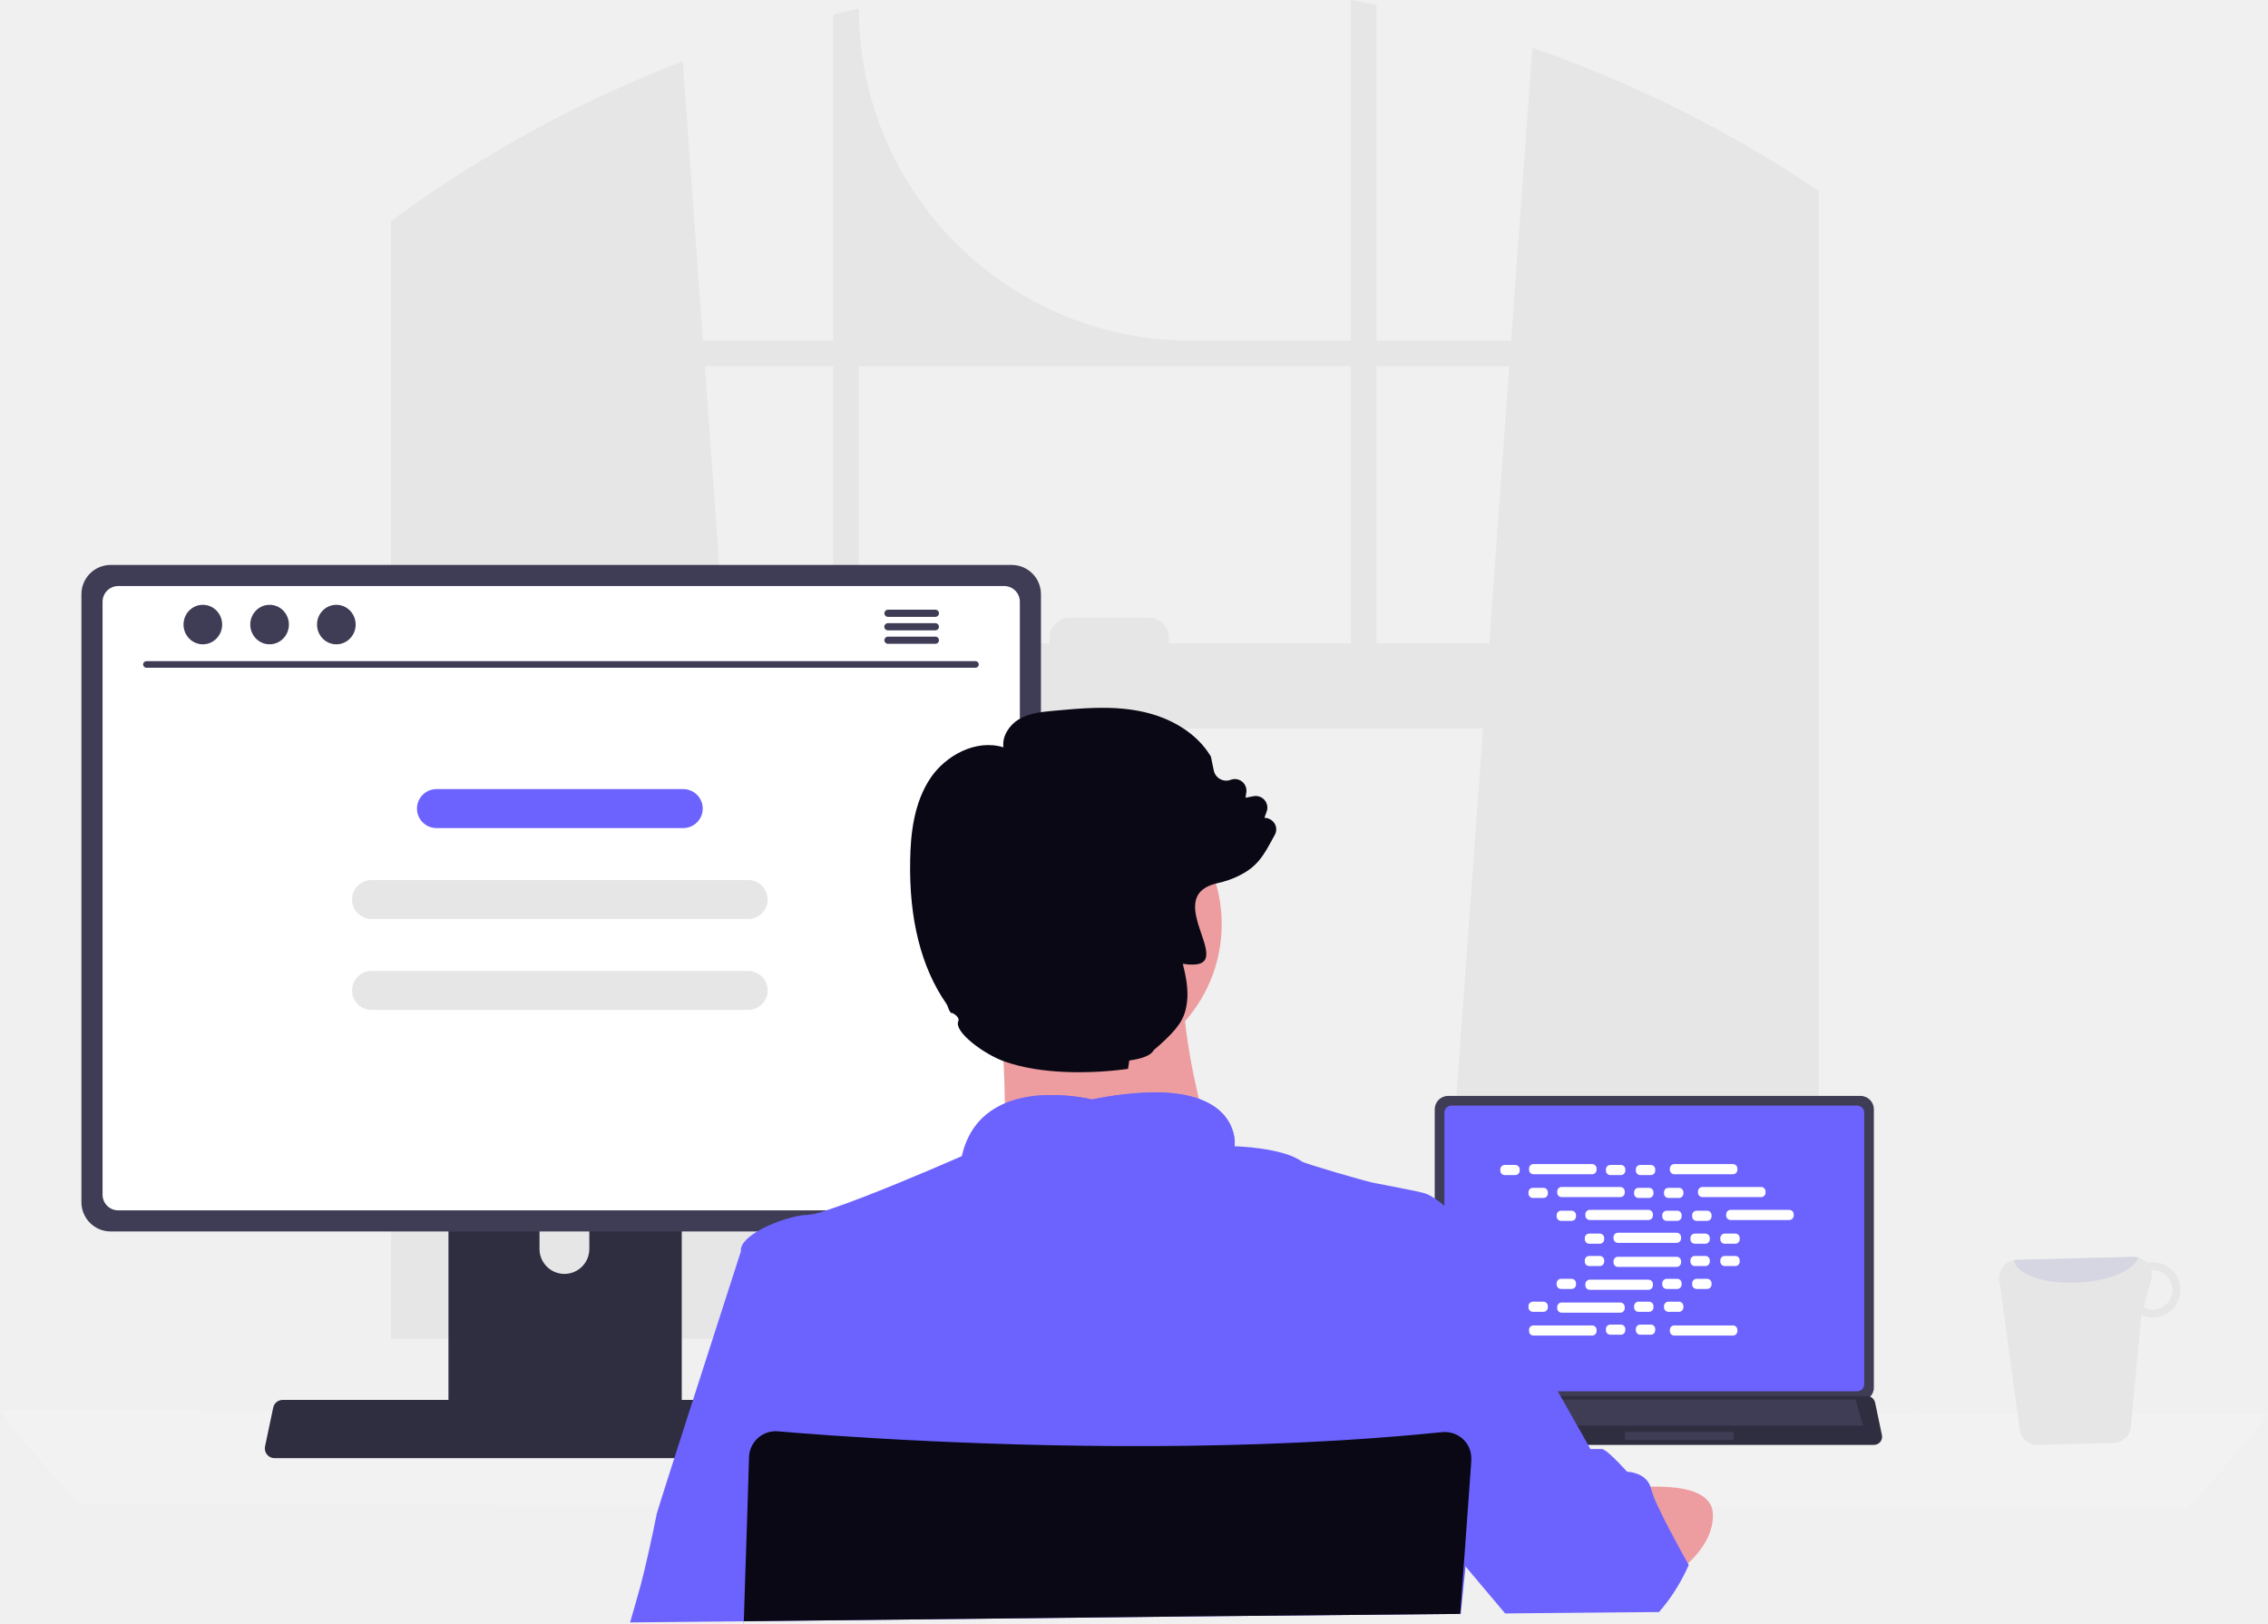
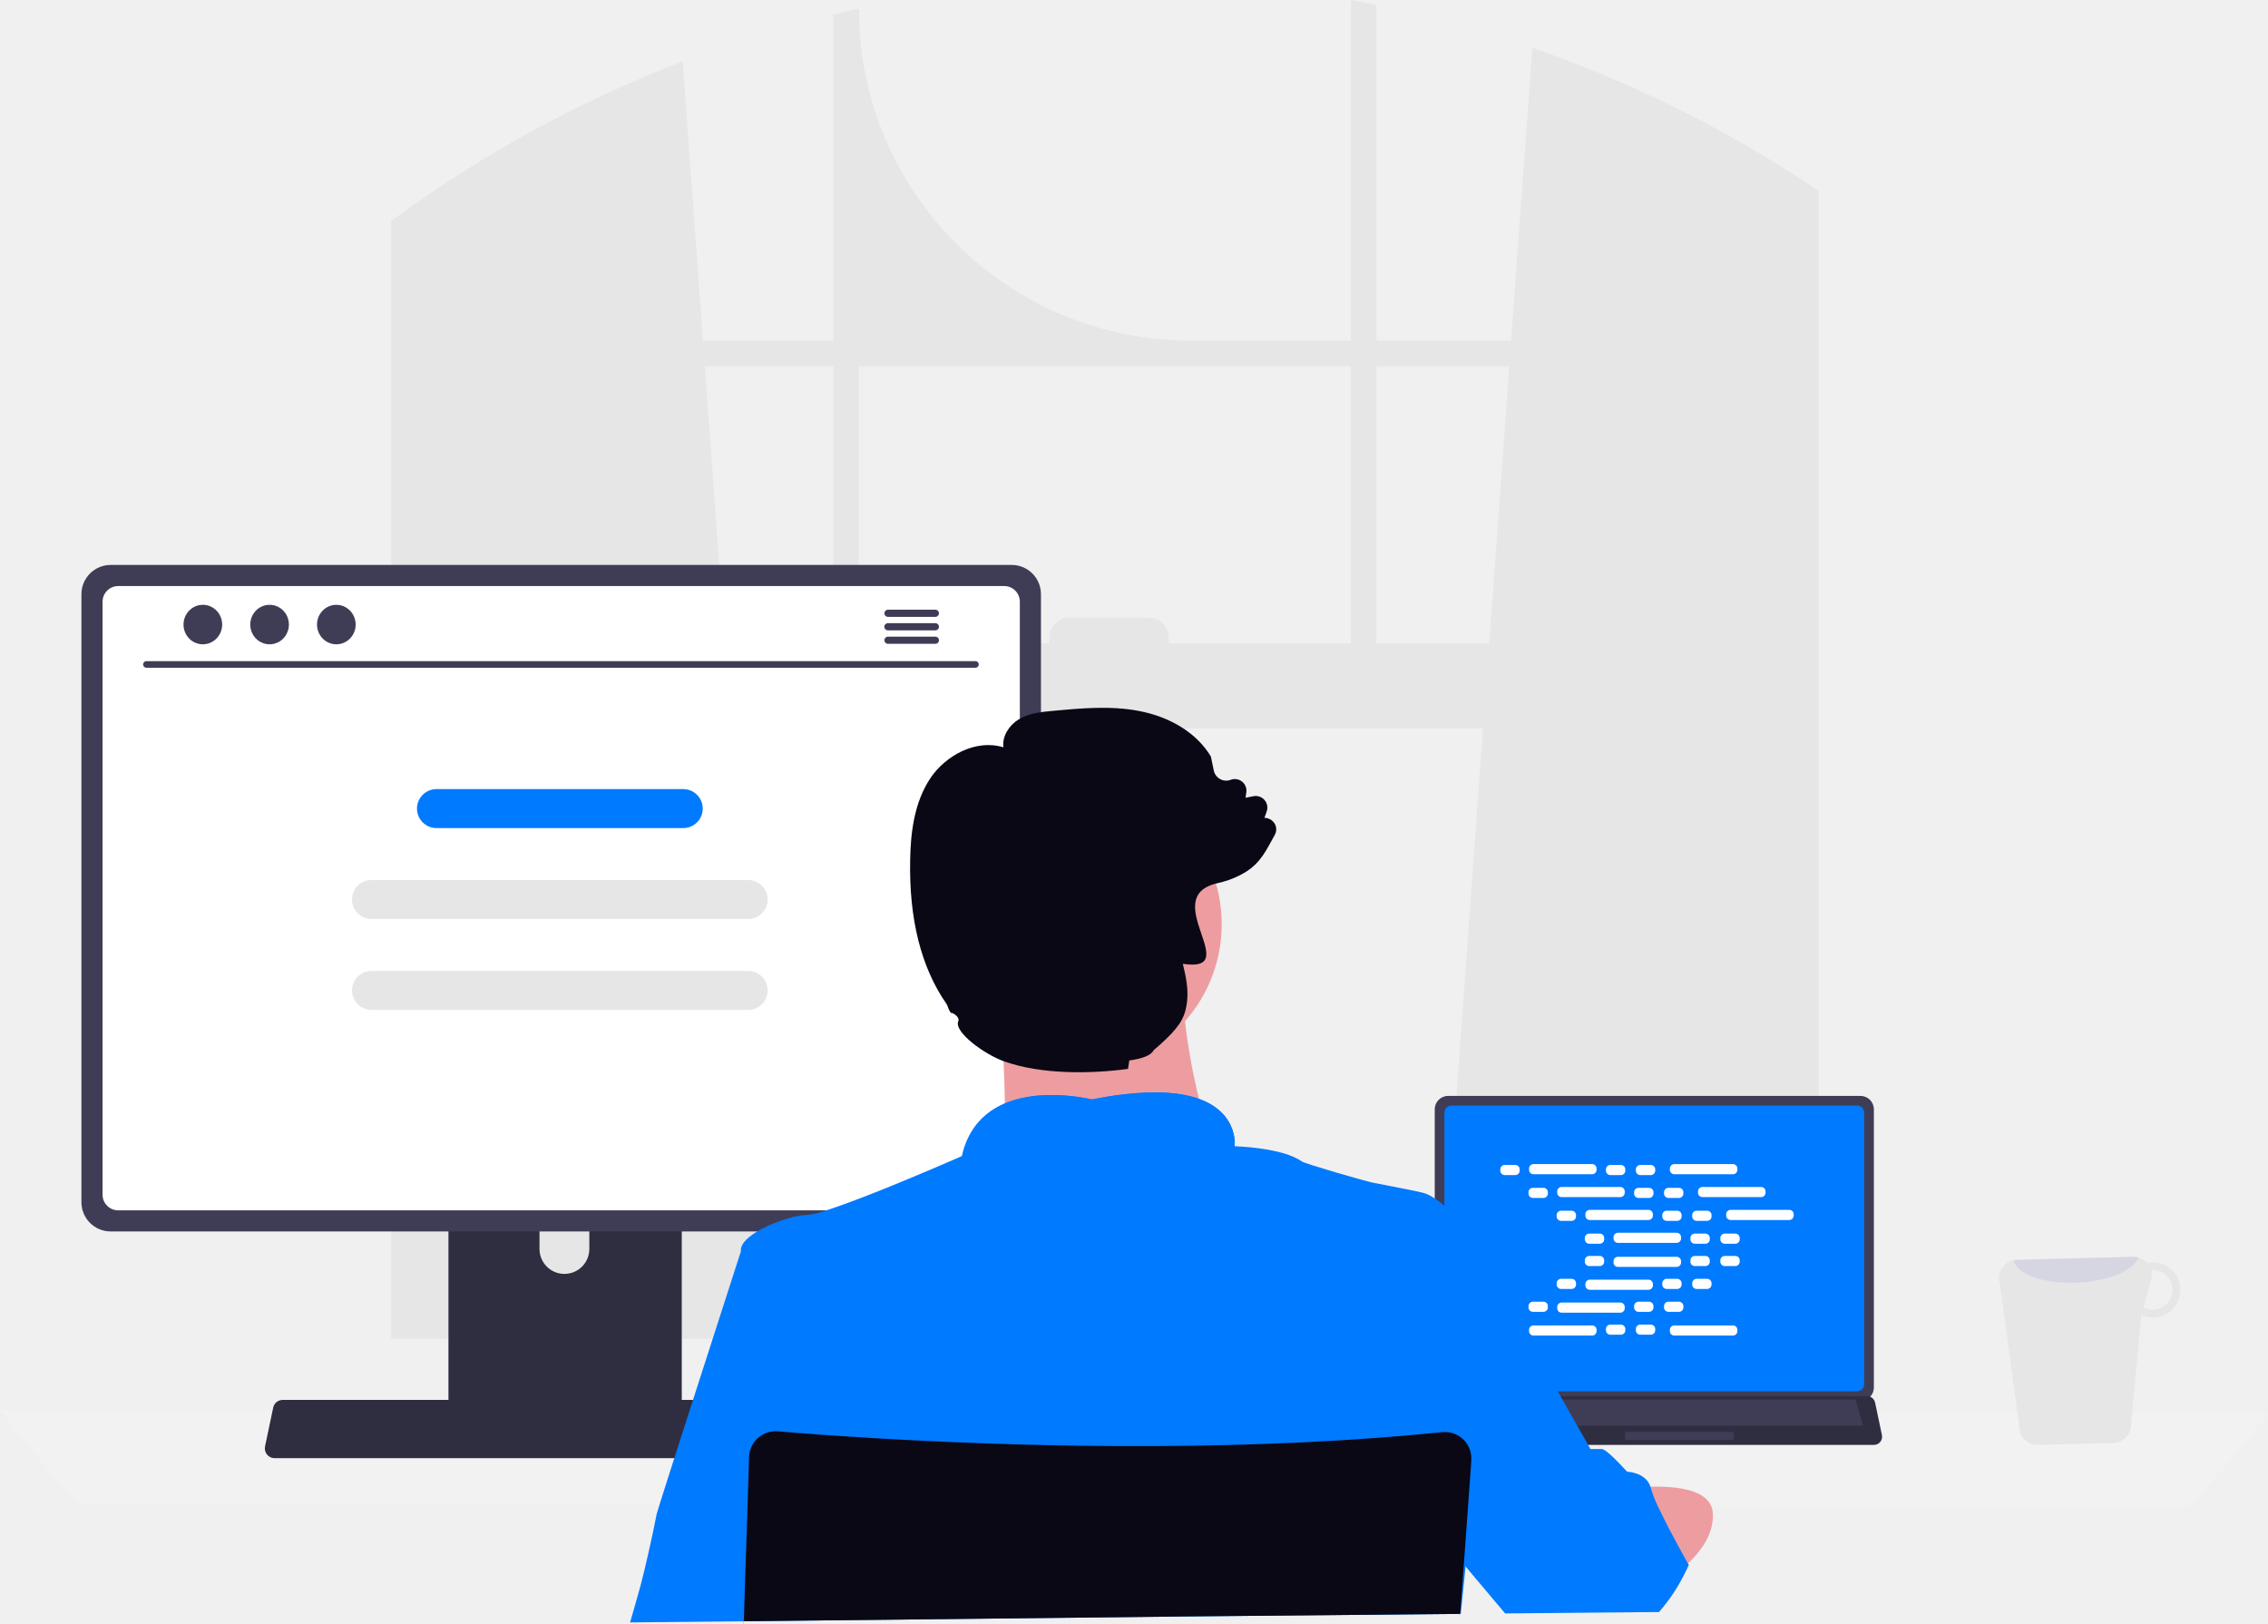
<svg xmlns="http://www.w3.org/2000/svg" width="800" height="572.62" viewBox="0 0 800 572.62" role="img" artist="Katerina Limpitsouni" source="https://undraw.co/">
  <g transform="translate(-28.583 -435)">
    <path d="M878.163,227.233c-1-.664-2-1.294-3-1.936a435.517,435.517,0,0,0-91.985-44.589l-7.491,103.335H728.2V165.624c-2.989-.618-6-1.2-9.014-1.752V284.043H662.753A117.137,117.137,0,0,1,545.616,166.906h0c-3.024.653-6.025,1.352-9.026,2.1V284.043H490.627l-7.136-98.536a436.225,436.225,0,0,0-93.851,49.858c-.5.344-1.008.7-1.5,1.042-2.531,1.775-5.028,3.585-7.514,5.418V636.049H516.089l-2.394-33.158L500.523,420.835H765.779L752.607,602.891l-2.394,33.158H884.176V231.219Q881.186,229.192,878.163,227.233ZM536.591,390.769H498.347l-7.067-97.7h45.311Zm182.595,0H654.953v-1.936a7.078,7.078,0,0,0-7.09-7.078H619.939a7.075,7.075,0,0,0-7.078,7.078v1.936H545.616v-97.7H719.186Zm9.014,0v-97.7h46.834l-7.067,97.7Z" transform="translate(-214.08 271.129)" fill="#e6e6e6" />
    <path d="M206.59,598.162a316.829,316.829,0,0,0,28.591,33.158L978,632.466a316.84,316.84,0,0,0,28.591-33.159Z" transform="translate(-178.007 334.261)" fill="#f2f2f2" />
    <path d="M702.02,506.061v98.163a4.721,4.721,0,0,0,4.718,4.718H852.2a4.722,4.722,0,0,0,4.718-4.718V506.061a4.724,4.724,0,0,0-4.718-4.713H706.738a4.724,4.724,0,0,0-4.718,4.713Z" transform="translate(-167.359 320.188)" fill="#3f3d56" />
-     <path d="M705,506.849v95.73a2.526,2.526,0,0,0,2.521,2.521h143.04a2.526,2.526,0,0,0,2.521-2.521v-95.73a2.527,2.527,0,0,0-2.521-2.527H707.521A2.527,2.527,0,0,0,705,506.849Z" transform="translate(-166.926 320.62)" fill="#6c63ff" />
+     <path d="M705,506.849v95.73a2.526,2.526,0,0,0,2.521,2.521h143.04a2.526,2.526,0,0,0,2.521-2.521v-95.73a2.527,2.527,0,0,0-2.521-2.527H707.521A2.527,2.527,0,0,0,705,506.849Z" transform="translate(-166.926 320.62)" fill="#007AFF" />
    <path d="M699.446,609.93A2.829,2.829,0,0,0,701.672,611H857.433a2.866,2.866,0,0,0,2.8-3.454l-2.418-11.485a2.871,2.871,0,0,0-1.785-2.082,2.775,2.775,0,0,0-1.017-.192H704.08a2.776,2.776,0,0,0-1.017.192,2.871,2.871,0,0,0-1.785,2.082l-2.418,11.485a2.864,2.864,0,0,0,.585,2.389Z" transform="translate(-167.827 333.625)" fill="#2f2e41" />
    <rect width="4.797" height="2.878" rx="0.488" transform="translate(542.16 932.354) rotate(180)" fill="#3f3d56" />
    <rect width="4.797" height="2.878" rx="0.488" transform="translate(542.274 937.151) rotate(180)" fill="#3f3d56" />
    <path d="M.559,0H37.82a.559.559,0,0,1,.559.559v1.76a.559.559,0,0,1-.559.559H.559A.559.559,0,0,1,0,2.319V.559A.559.559,0,0,1,.559,0Z" transform="translate(640.14 942.909) rotate(180)" fill="#3f3d56" />
    <rect width="6.833" height="3.576" rx="1.561" transform="translate(557.798 845.887)" fill="#fff" />
    <rect width="6.833" height="3.576" rx="1.561" transform="translate(595.05 845.887)" fill="#fff" />
    <rect width="6.833" height="3.576" rx="1.561" transform="translate(605.604 845.887)" fill="#fff" />
    <rect width="23.819" height="3.576" rx="1.561" transform="translate(567.931 845.588)" fill="#fff" />
    <rect width="23.819" height="3.576" rx="1.561" transform="translate(617.599 845.588)" fill="#fff" />
    <rect width="6.833" height="3.576" rx="1.561" transform="translate(567.732 853.957)" fill="#fff" />
    <rect width="6.833" height="3.576" rx="1.561" transform="translate(604.983 853.957)" fill="#fff" />
    <rect width="6.833" height="3.576" rx="1.561" transform="translate(615.538 853.957)" fill="#fff" />
    <rect width="23.819" height="3.576" rx="1.561" transform="translate(577.865 853.659)" fill="#fff" />
    <rect width="23.819" height="3.576" rx="1.561" transform="translate(627.532 853.659)" fill="#fff" />
    <rect width="6.833" height="3.576" rx="1.561" transform="translate(577.666 862.029)" fill="#fff" />
    <rect width="6.833" height="3.576" rx="1.561" transform="translate(614.916 862.029)" fill="#fff" />
    <rect width="6.833" height="3.576" rx="1.561" transform="translate(625.471 862.029)" fill="#fff" />
    <rect width="23.819" height="3.576" rx="1.561" transform="translate(587.798 861.73)" fill="#fff" />
    <rect width="23.819" height="3.576" rx="1.561" transform="translate(637.466 861.73)" fill="#fff" />
    <rect width="6.833" height="3.576" rx="1.561" transform="translate(587.599 870.099)" fill="#fff" />
    <rect width="6.833" height="3.576" rx="1.561" transform="translate(624.85 870.099)" fill="#fff" />
    <rect width="6.833" height="3.576" rx="1.561" transform="translate(635.404 870.099)" fill="#fff" />
    <rect width="23.819" height="3.576" rx="1.561" transform="translate(597.732 869.801)" fill="#fff" />
    <rect width="6.833" height="3.576" rx="1.561" transform="translate(595.05 902.193)" fill="#fff" />
    <rect width="6.833" height="3.576" rx="1.561" transform="translate(605.604 902.193)" fill="#fff" />
    <rect width="23.819" height="3.576" rx="1.561" transform="translate(617.599 902.491)" fill="#fff" />
    <rect width="6.833" height="3.576" rx="1.561" transform="translate(557.798 902.193)" fill="#fff" />
    <rect width="23.819" height="3.576" rx="1.561" transform="translate(567.931 902.491)" fill="#fff" />
    <rect width="6.833" height="3.576" rx="1.561" transform="translate(567.732 894.122)" fill="#fff" />
    <rect width="6.833" height="3.576" rx="1.561" transform="translate(604.983 894.122)" fill="#fff" />
    <rect width="6.833" height="3.576" rx="1.561" transform="translate(615.538 894.122)" fill="#fff" />
    <rect width="23.819" height="3.576" rx="1.561" transform="translate(577.865 894.42)" fill="#fff" />
    <rect width="6.833" height="3.576" rx="1.561" transform="translate(577.666 886.051)" fill="#fff" />
    <rect width="6.833" height="3.576" rx="1.561" transform="translate(614.916 886.051)" fill="#fff" />
    <rect width="6.833" height="3.576" rx="1.561" transform="translate(625.471 886.051)" fill="#fff" />
    <rect width="23.819" height="3.576" rx="1.561" transform="translate(587.798 886.349)" fill="#fff" />
    <rect width="6.833" height="3.576" rx="1.561" transform="translate(587.599 877.98)" fill="#fff" />
    <rect width="6.833" height="3.576" rx="1.561" transform="translate(624.85 877.98)" fill="#fff" />
    <rect width="6.833" height="3.576" rx="1.561" transform="translate(635.404 877.98)" fill="#fff" />
    <rect width="23.819" height="3.576" rx="1.561" transform="translate(597.732 878.278)" fill="#fff" />
    <path d="M398.28,501.855V619.324h82.295V501.855a3.949,3.949,0,0,0-2.783-3.78,3.636,3.636,0,0,0-1.18-.183H402.254A3.967,3.967,0,0,0,398.28,501.855ZM430.4,542.218a8.785,8.785,0,1,1,17.57,0v13.63a8.785,8.785,0,1,1-17.57,0Z" transform="translate(-211.513 319.685)" fill="#2f2e41" />
    <path d="M398.06,600.632V611.96a2.229,2.229,0,0,0,2.211,2.222h78.378a2.222,2.222,0,0,0,2.211-2.222V600.632Z" transform="translate(-211.545 334.62)" fill="#3f3d56" />
    <path d="M285.25,348.139V562.621a10.316,10.316,0,0,0,10.308,10.308H613.4a10.316,10.316,0,0,0,10.308-10.308V348.139a10.322,10.322,0,0,0-10.308-10.3H295.558a10.321,10.321,0,0,0-10.308,10.3Z" transform="translate(-227.944 296.419)" fill="#3f3d56" />
    <path d="M291.76,349.863V559.03a5.519,5.519,0,0,0,5.509,5.509H609.806a5.519,5.519,0,0,0,5.509-5.509V349.863a5.521,5.521,0,0,0-5.509-5.521H297.269A5.521,5.521,0,0,0,291.76,349.863Z" transform="translate(-226.998 297.364)" fill="#fff" />
    <path d="M342.5,614.239a3.377,3.377,0,0,0,2.657,1.271H531.094a3.422,3.422,0,0,0,3.344-4.123l-2.886-13.71a3.428,3.428,0,0,0-2.13-2.485,3.313,3.313,0,0,0-1.214-.229H348.03a3.316,3.316,0,0,0-1.214.229,3.427,3.427,0,0,0-2.13,2.485l-2.886,13.71A3.419,3.419,0,0,0,342.5,614.239Z" transform="translate(-219.734 333.796)" fill="#2f2e41" />
    <path d="M597.848,369.794H305.409a1.163,1.163,0,1,1,0-2.326h292.44a1.163,1.163,0,1,1,0,2.326Z" transform="translate(-225.183 300.726)" fill="#3f3d56" />
    <ellipse cx="6.815" cy="6.967" rx="6.815" ry="6.967" transform="translate(93.317 648.321)" fill="#3f3d56" />
    <ellipse cx="6.815" cy="6.967" rx="6.815" ry="6.967" transform="translate(116.861 648.321)" fill="#3f3d56" />
    <ellipse cx="6.815" cy="6.967" rx="6.815" ry="6.967" transform="translate(140.405 648.321)" fill="#3f3d56" />
    <path d="M0,0H138.582l2.729,9.163H0Z" transform="translate(544.477 928.654)" fill="#3f3d56" />
    <path d="M550.486,351.622H533.763a1.266,1.266,0,0,0,0,2.531h16.722a1.266,1.266,0,1,0,0-2.531Z" transform="translate(-191.998 298.422)" fill="#3f3d56" />
    <path d="M550.489,355.772H533.767a1.266,1.266,0,1,0,0,2.532h16.722a1.266,1.266,0,1,0,0-2.531Z" transform="translate(-192.002 299.025)" fill="#3f3d56" />
    <path d="M550.486,359.922H533.763a1.266,1.266,0,0,0,0,2.531h16.722a1.266,1.266,0,1,0,0-2.531Z" transform="translate(-191.998 299.629)" fill="#3f3d56" />
    <g transform="translate(733.68 878.293)">
      <path d="M900.245,605.468a6.468,6.468,0,0,0,6.233,4.366l26.706-.687a6.38,6.38,0,0,0,6.029-4.695l3.779-40.411a9.873,9.873,0,0,0,4.272.878,9.739,9.739,0,0,0-.489-19.472,8.249,8.249,0,0,0-1.75.182,6.6,6.6,0,0,0-4.913-2.12l-41.079,1.061a5.89,5.89,0,0,0-1.013.126,6.416,6.416,0,0,0-4.912,8.331Zm43.522-44.17,2.689-9.63a6.557,6.557,0,0,0,.021-3.4c.13,0,.246-.062.376-.062a6.966,6.966,0,1,1,.326,13.929A6.556,6.556,0,0,1,943.767,561.3Z" transform="translate(-892.779 -543.508)" fill="#e6e6e6" />
      <path d="M897.978,544.7c.875,5,10.715,8.522,22.546,7.911,10.88-.5,19.776-4.322,21.406-8.849a6.072,6.072,0,0,0-1.859-.248l-41.079,1.061a5.9,5.9,0,0,0-1.013.126Z" transform="translate(-892.737 -543.508)" fill="#d6d6e3" />
    </g>
    <g transform="translate(250.837 684.649)">
      <path d="M608.259,538.318s-88.873,10.718-80.387,0c3.073-3.877,3.921-15.363,3.751-28.448-.054-3.975-.2-8.092-.4-12.192-.983-19.65-3.349-38.854-3.349-38.854s77.708-36.621,68.776-7.592c-3.573,11.728-2.4,28.2.313,43.659.795,4.511,1.715,8.932,2.68,13.13A307.827,307.827,0,0,0,608.259,538.318Z" transform="translate(-399.458 -372.022)" fill="#ed9da0" />
-       <path d="M424.283,703.042v-.75l156.862-1.706,95.572-.893h.268l-.1,1.322.134-1.322h.17v-.152l1.224-12.013.464-4.546.143-1.42.125-1.188,5.52-18.409,5.52-18.382,4.645-15.479,7.092-23.652s-4.019-9.379-6.252-12.058-11-21.856-11-21.856-12.523-17.292-20.856-19.382c-3.492-.893-10.388-2.081-17.712-3.573-2.742-.554-23.758-6.624-25.009-7.467-6.565-4.814-23.018-5.359-23.652-5.359h0a.382.382,0,0,1,0-.063v-.08a9.146,9.146,0,0,0,0-1.125,7.175,7.175,0,0,0-.08-1.25,1.127,1.127,0,0,0-.063-.447c-.045-.322-.1-.661-.179-1.018a4.473,4.473,0,0,0-.107-.473,15.378,15.378,0,0,0-1.117-3.117c-.063-.143-.143-.295-.214-.438a16.294,16.294,0,0,0-1.518-2.349c-.116-.152-.241-.313-.375-.464a17.487,17.487,0,0,0-2.43-2.358c-.241-.188-.491-.384-.75-.563a4.172,4.172,0,0,0-.456-.322l-.795-.518-.741-.429c-.652-.357-1.34-.706-2.09-1.036-.232-.107-.482-.205-.732-.3s-.643-.25-.974-.375h-.054l-.67-.268c-.509-.17-1.027-.322-1.572-.473l-.831-.214-.893-.205-.893-.188c-.893-.179-1.849-.339-2.849-.464l-1.018-.125-1.045-.107-1.081-.089-1.536-.089-1.786-.063a111.389,111.389,0,0,0-23.448,2.494,64.549,64.549,0,0,0-16.3-1.5h-.777l-.893.054H528.6l-1.152.107a8.563,8.563,0,0,0-1.161.134c-.384.054-.786.1-1.17.161l-.589.1c-.581.1-1.17.205-1.786.33q-.295.054-.589.134c-.777.17-1.554.375-2.322.607-.384.107-.768.232-1.152.366-.2.054-.384.125-.572.2l-.572.205-.563.223-.67.268c-.339.143-.67.295-1,.456-.188.08-.375.17-.554.268s-.366.179-.536.277a24.783,24.783,0,0,0-5.547,3.912l-.456.438-.447.456c-.152.152-.295.313-.438.473a21.268,21.268,0,0,0-1.626,2.01c-.143.188-.277.375-.411.572a23.843,23.843,0,0,0-1.536,2.608c-.116.214-.223.438-.33.652a29.205,29.205,0,0,0-1.786,4.689q-.25.893-.456,1.786s-18.909,8.343-34.593,14.381c-4.171,1.608-8.1,3.064-11.388,4.162-.956.321-1.849.616-2.68.893a23.849,23.849,0,0,1-5.582,1.286,17.553,17.553,0,0,0-2.68.25c-7.208,1.17-19.561,6.252-20.91,11.353a3.294,3.294,0,0,0-.089,1.25s-29.377,90.954-29.7,92.624c-1.3,6.806-4.2,19.766-5.627,25.009-1.063,3.912-2.608,9.271-3.671,12.951a1.253,1.253,0,0,1-.089.313l40.042-.393v.75h.125Z" transform="translate(-384.17 -380.107)" fill="#6c63ff" />
-       <path d="M611.55,533.527c-25.9,4.77-74.671,3.742-95.75,3.019,7.726-27.689,45.4-18.275,45.4-18.275C607.835,508.964,611.407,528.275,611.55,533.527Z" transform="translate(-398.229 -380.111)" fill="#6c63ff" />
+       <path d="M424.283,703.042v-.75l156.862-1.706,95.572-.893h.268l-.1,1.322.134-1.322h.17v-.152l1.224-12.013.464-4.546.143-1.42.125-1.188,5.52-18.409,5.52-18.382,4.645-15.479,7.092-23.652s-4.019-9.379-6.252-12.058-11-21.856-11-21.856-12.523-17.292-20.856-19.382c-3.492-.893-10.388-2.081-17.712-3.573-2.742-.554-23.758-6.624-25.009-7.467-6.565-4.814-23.018-5.359-23.652-5.359h0a.382.382,0,0,1,0-.063v-.08a9.146,9.146,0,0,0,0-1.125,7.175,7.175,0,0,0-.08-1.25,1.127,1.127,0,0,0-.063-.447c-.045-.322-.1-.661-.179-1.018a4.473,4.473,0,0,0-.107-.473,15.378,15.378,0,0,0-1.117-3.117c-.063-.143-.143-.295-.214-.438a16.294,16.294,0,0,0-1.518-2.349c-.116-.152-.241-.313-.375-.464a17.487,17.487,0,0,0-2.43-2.358c-.241-.188-.491-.384-.75-.563a4.172,4.172,0,0,0-.456-.322l-.795-.518-.741-.429c-.652-.357-1.34-.706-2.09-1.036-.232-.107-.482-.205-.732-.3s-.643-.25-.974-.375h-.054l-.67-.268c-.509-.17-1.027-.322-1.572-.473l-.831-.214-.893-.205-.893-.188c-.893-.179-1.849-.339-2.849-.464l-1.018-.125-1.045-.107-1.081-.089-1.536-.089-1.786-.063a111.389,111.389,0,0,0-23.448,2.494,64.549,64.549,0,0,0-16.3-1.5h-.777l-.893.054H528.6l-1.152.107a8.563,8.563,0,0,0-1.161.134c-.384.054-.786.1-1.17.161l-.589.1c-.581.1-1.17.205-1.786.33q-.295.054-.589.134c-.777.17-1.554.375-2.322.607-.384.107-.768.232-1.152.366-.2.054-.384.125-.572.2l-.572.205-.563.223-.67.268c-.339.143-.67.295-1,.456-.188.08-.375.17-.554.268s-.366.179-.536.277a24.783,24.783,0,0,0-5.547,3.912l-.456.438-.447.456c-.152.152-.295.313-.438.473a21.268,21.268,0,0,0-1.626,2.01c-.143.188-.277.375-.411.572a23.843,23.843,0,0,0-1.536,2.608c-.116.214-.223.438-.33.652a29.205,29.205,0,0,0-1.786,4.689q-.25.893-.456,1.786s-18.909,8.343-34.593,14.381c-4.171,1.608-8.1,3.064-11.388,4.162-.956.321-1.849.616-2.68.893a23.849,23.849,0,0,1-5.582,1.286,17.553,17.553,0,0,0-2.68.25c-7.208,1.17-19.561,6.252-20.91,11.353a3.294,3.294,0,0,0-.089,1.25s-29.377,90.954-29.7,92.624c-1.3,6.806-4.2,19.766-5.627,25.009-1.063,3.912-2.608,9.271-3.671,12.951a1.253,1.253,0,0,1-.089.313l40.042-.393v.75h.125Z" transform="translate(-384.17 -380.107)" fill="#007AFF" />
+       <path d="M611.55,533.527c-25.9,4.77-74.671,3.742-95.75,3.019,7.726-27.689,45.4-18.275,45.4-18.275C607.835,508.964,611.407,528.275,611.55,533.527Z" transform="translate(-398.229 -380.111)" fill="#007AFF" />
      <path d="M776.94,672.225s30.511-4.689,31.11,8.709-15.559,22.758-15.559,22.758Z" transform="translate(-426.121 -396.736)" fill="#ed9da0" />
-       <path d="M791.874,692.2s-.795,1.893-2.26,4.636a61.634,61.634,0,0,1-8.039,11.763l-.241.259h-1.447l-51.573.473h-1.233l-.152-.179-10-11.87-3.769-4.475-.152-.188-.321-.375-.179-.214-.232-.277-7.333-8.7,2.68-11.165,4.564-18.811.116-.456.893-3.573.634-2.68,2.126-8.735,7.288-30.056,12.951,6.7L749.85,638.4l7.333,12.951H761.2c.759,0,2.5,1.465,4.252,3.153.625.6,1.25,1.233,1.786,1.786,1.59,1.643,2.849,3.055,2.849,3.055s6.511.143,8.262,5.27a6.249,6.249,0,0,1,.223.759,35.994,35.994,0,0,0,2.26,5.859c1.152,2.51,2.6,5.359,4.064,8.208,2.724,5.225,5.493,10.2,6.511,12l.125.223Z" transform="translate(-418.431 -389.916)" fill="#6c63ff" />
+       <path d="M791.874,692.2s-.795,1.893-2.26,4.636a61.634,61.634,0,0,1-8.039,11.763l-.241.259h-1.447l-51.573.473h-1.233l-.152-.179-10-11.87-3.769-4.475-.152-.188-.321-.375-.179-.214-.232-.277-7.333-8.7,2.68-11.165,4.564-18.811.116-.456.893-3.573.634-2.68,2.126-8.735,7.288-30.056,12.951,6.7L749.85,638.4l7.333,12.951H761.2c.759,0,2.5,1.465,4.252,3.153.625.6,1.25,1.233,1.786,1.786,1.59,1.643,2.849,3.055,2.849,3.055s6.511.143,8.262,5.27a6.249,6.249,0,0,1,.223.759,35.994,35.994,0,0,0,2.26,5.859c1.152,2.51,2.6,5.359,4.064,8.208,2.724,5.225,5.493,10.2,6.511,12l.125.223Z" transform="translate(-418.431 -389.916)" fill="#007AFF" />
      <path d="M429.08,717.336v-.75l156.862-1.706,95.572-.893h.268v-.152l.893-12,.384-5.359,1.465-20.2,1.152-15.988v-.393a9.484,9.484,0,0,0-.1-2.206.269.269,0,0,0,0-.089,9.282,9.282,0,0,0-1.786-4.144,9.414,9.414,0,0,0-8.414-3.573c-10.817,1.108-21.74,1.992-32.673,2.68-1.492.107-2.983.2-4.466.277-70.509,4.189-140.383.795-178.192-1.786l-2.68-.2c-6.547-.465-12.022-.893-16.238-1.259a9.414,9.414,0,0,0-10.039,7.619,9.827,9.827,0,0,0-.161,1.465l-.607,19.793-.831,25.072-.393,12.826v1Z" transform="translate(-388.967 -394.4)" fill="#090814" />
      <ellipse cx="51.737" cy="51.737" rx="51.737" ry="51.737" transform="translate(105.21 24.575)" fill="#ed9da0" />
      <path d="M670.988,405.522a4.365,4.365,0,0,0-3.123-1.382l.778-2.16a4.1,4.1,0,0,0-4.6-5.457l-2.833.546.267-1.893a4.1,4.1,0,0,0-5.492-4.435,4.373,4.373,0,0,1-3.762-.267,4.466,4.466,0,0,1-2.229-3.031l-.987-4.76-.1-.255c-4.807-8.012-14.049-13.84-25.359-15.977-10.067-1.916-20.389-.94-30.34-.023-3.948.372-8.406.79-12.122,3.065-3.158,1.951-5.829,5.852-5.283,9.788-9.811-3.007-20.331,3-25.544,10.566-6.177,9.01-7.187,20.3-7.35,29.12-.441,20.877,3.867,37.957,12.772,50.775.65.929.813,2.868,2.1,3.518l-.267-.43c1.44.72,2.9,1.881,2.357,3.123-1.567,3.576,8.848,11.483,16.186,14.1,13.388,4.772,31.187,4.366,43.7,2.647l.441-2.961c4.517-.615,7.7-1.788,8.592-3.623,1.579-1.347,2.926-2.554,4.1-3.669l.012-.012c.023-.023.07-.058.093-.081,5.655-5.422,6.967-8.511,7.559-13.213.569-4.61-.441-9.289-1.475-13.5,21.759,3.367-8.569-23.176,11.7-28.308a6.308,6.308,0,0,1,.708-.174c.592-.139,1.184-.279,1.753-.441a30.7,30.7,0,0,0,7.8-3.332c5.666-3.448,7.536-8.023,10.462-13.178a3.978,3.978,0,0,0-.522-4.679Z" transform="translate(-444.113 -365.348)" fill="#090814" />
    </g>
    <g transform="translate(152.761 713.325)">
-       <path d="M6.872,0H93.92a6.872,6.872,0,1,1,0,13.744H6.872A6.872,6.872,0,0,1,6.872,0Z" transform="translate(22.907 0)" fill="#6c63ff" />
+       <path d="M6.872,0H93.92a6.872,6.872,0,1,1,0,13.744H6.872A6.872,6.872,0,0,1,6.872,0Z" transform="translate(22.907 0)" fill="#007AFF" />
      <path d="M6.872,0H139.735a6.872,6.872,0,0,1,0,13.744H6.872A6.872,6.872,0,0,1,6.872,0Z" transform="translate(0 32.07)" fill="#e6e6e6" />
      <path d="M6.872,0H139.735a6.872,6.872,0,0,1,0,13.744H6.872A6.872,6.872,0,0,1,6.872,0Z" transform="translate(0 64.141)" fill="#e6e6e6" />
    </g>
  </g>
</svg>
